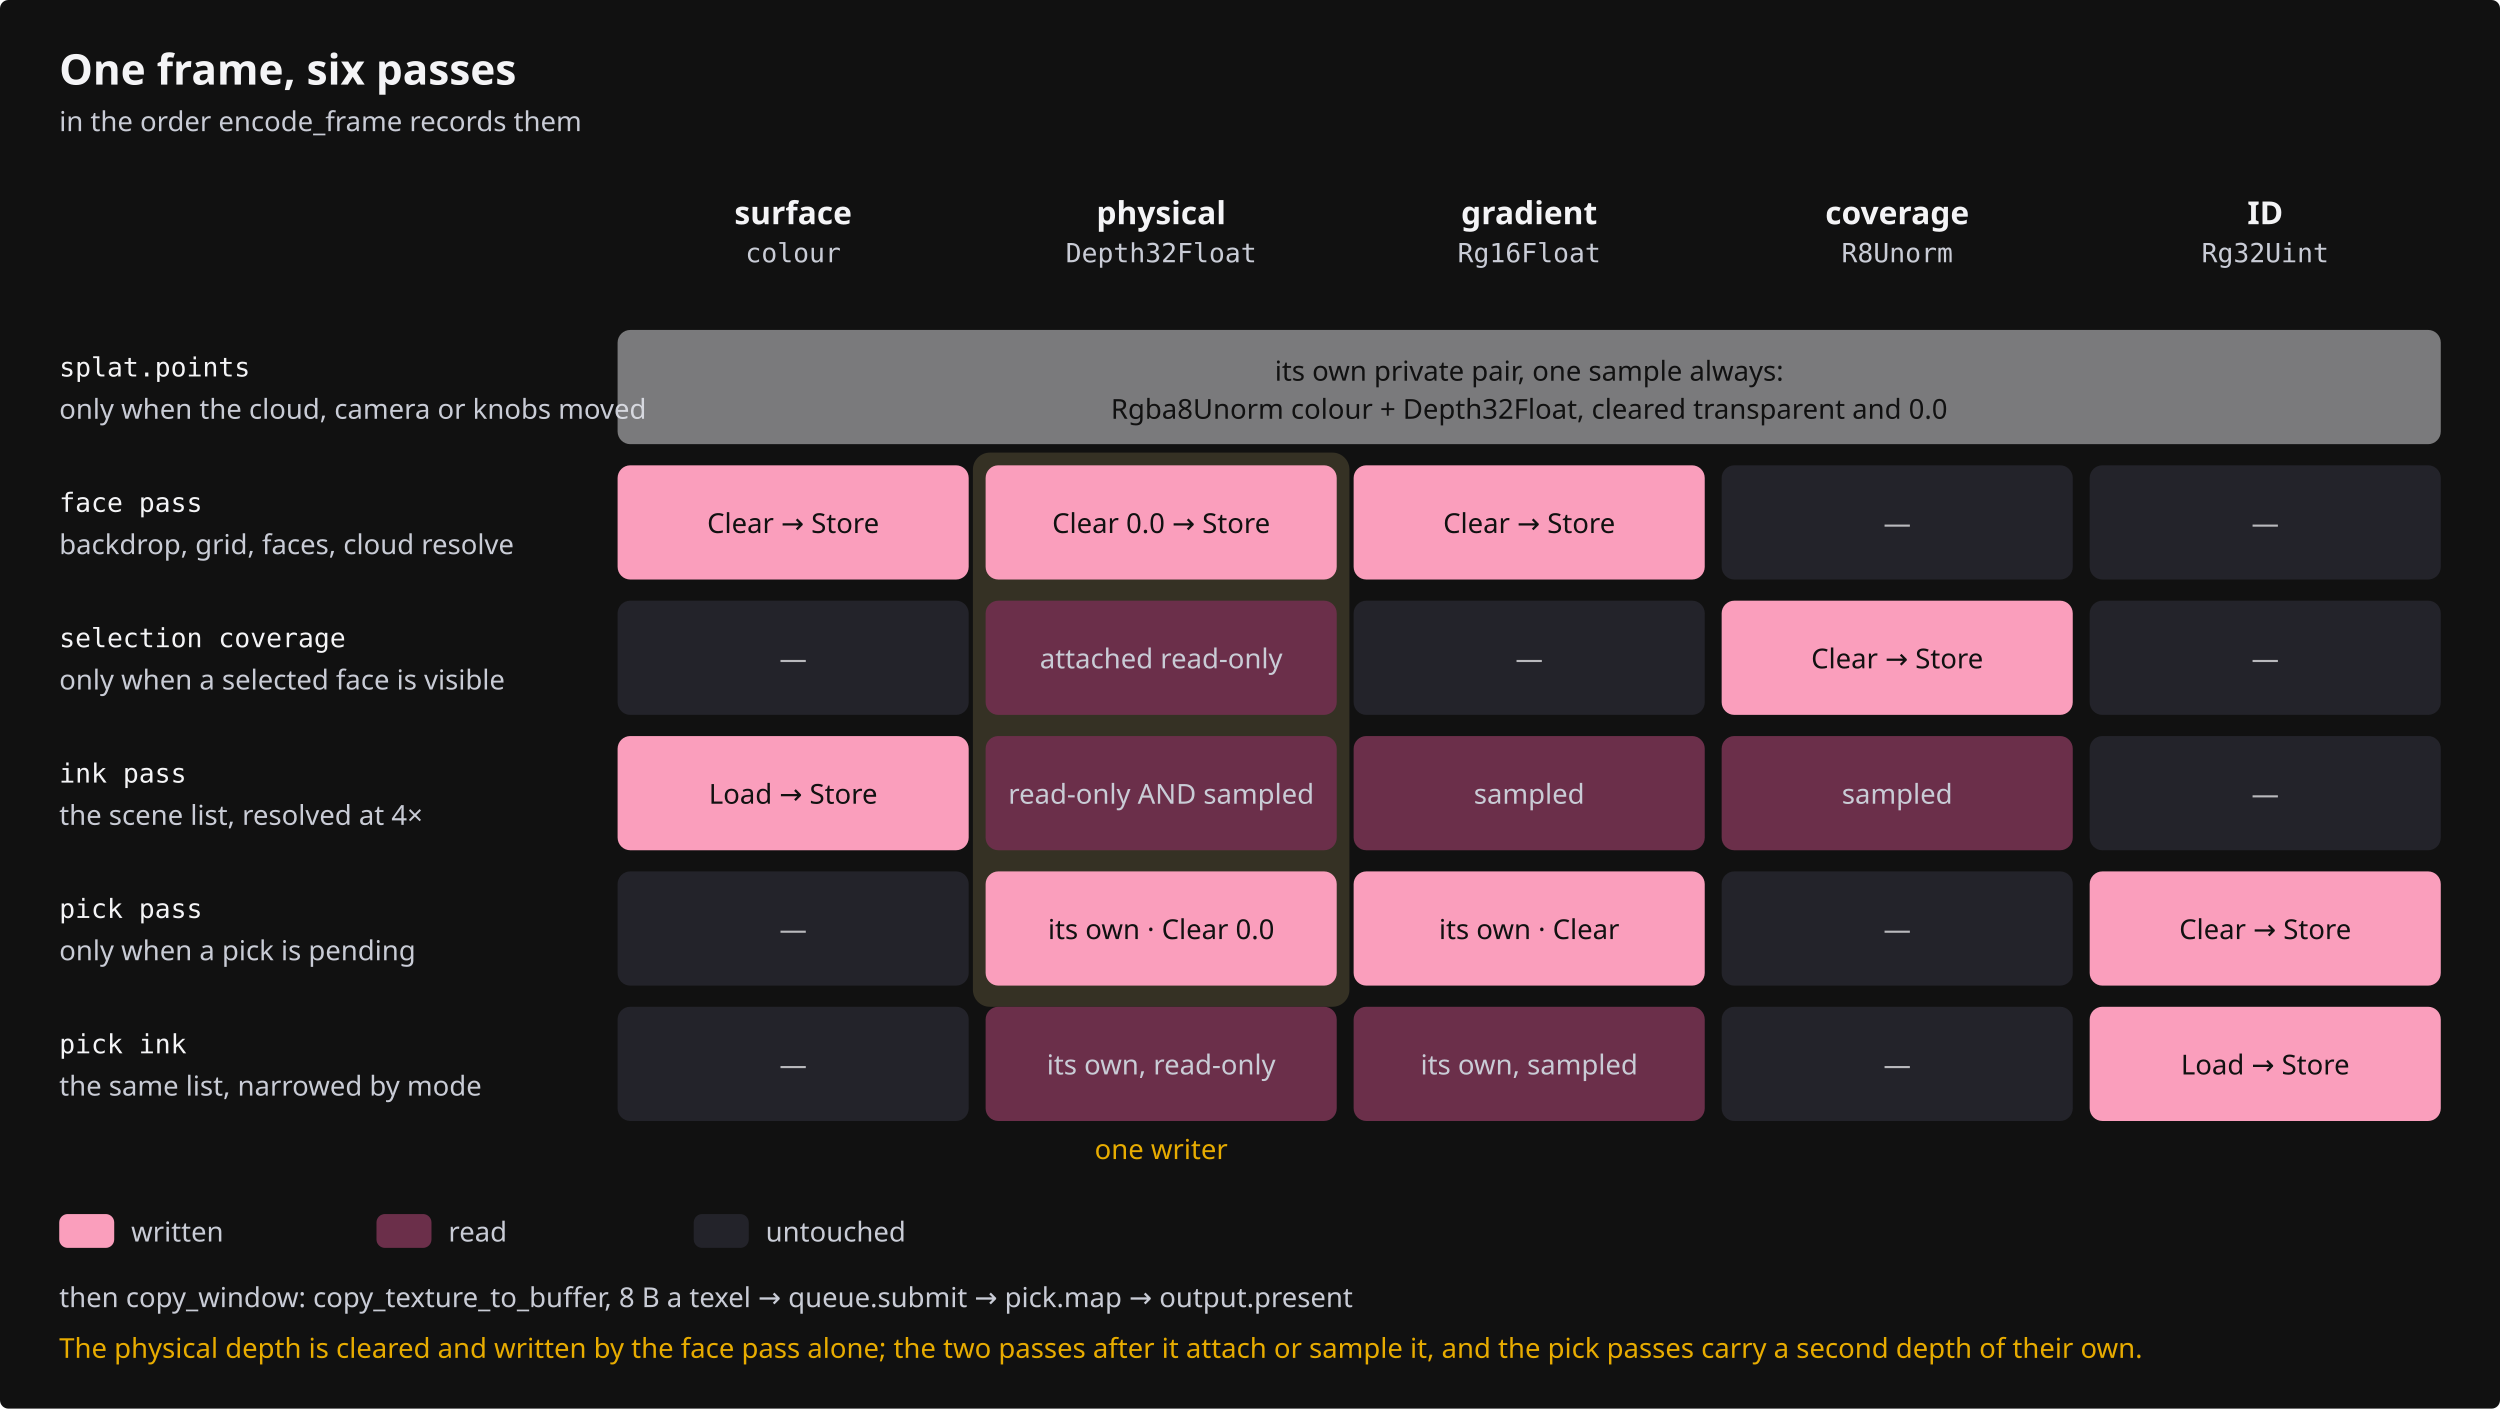
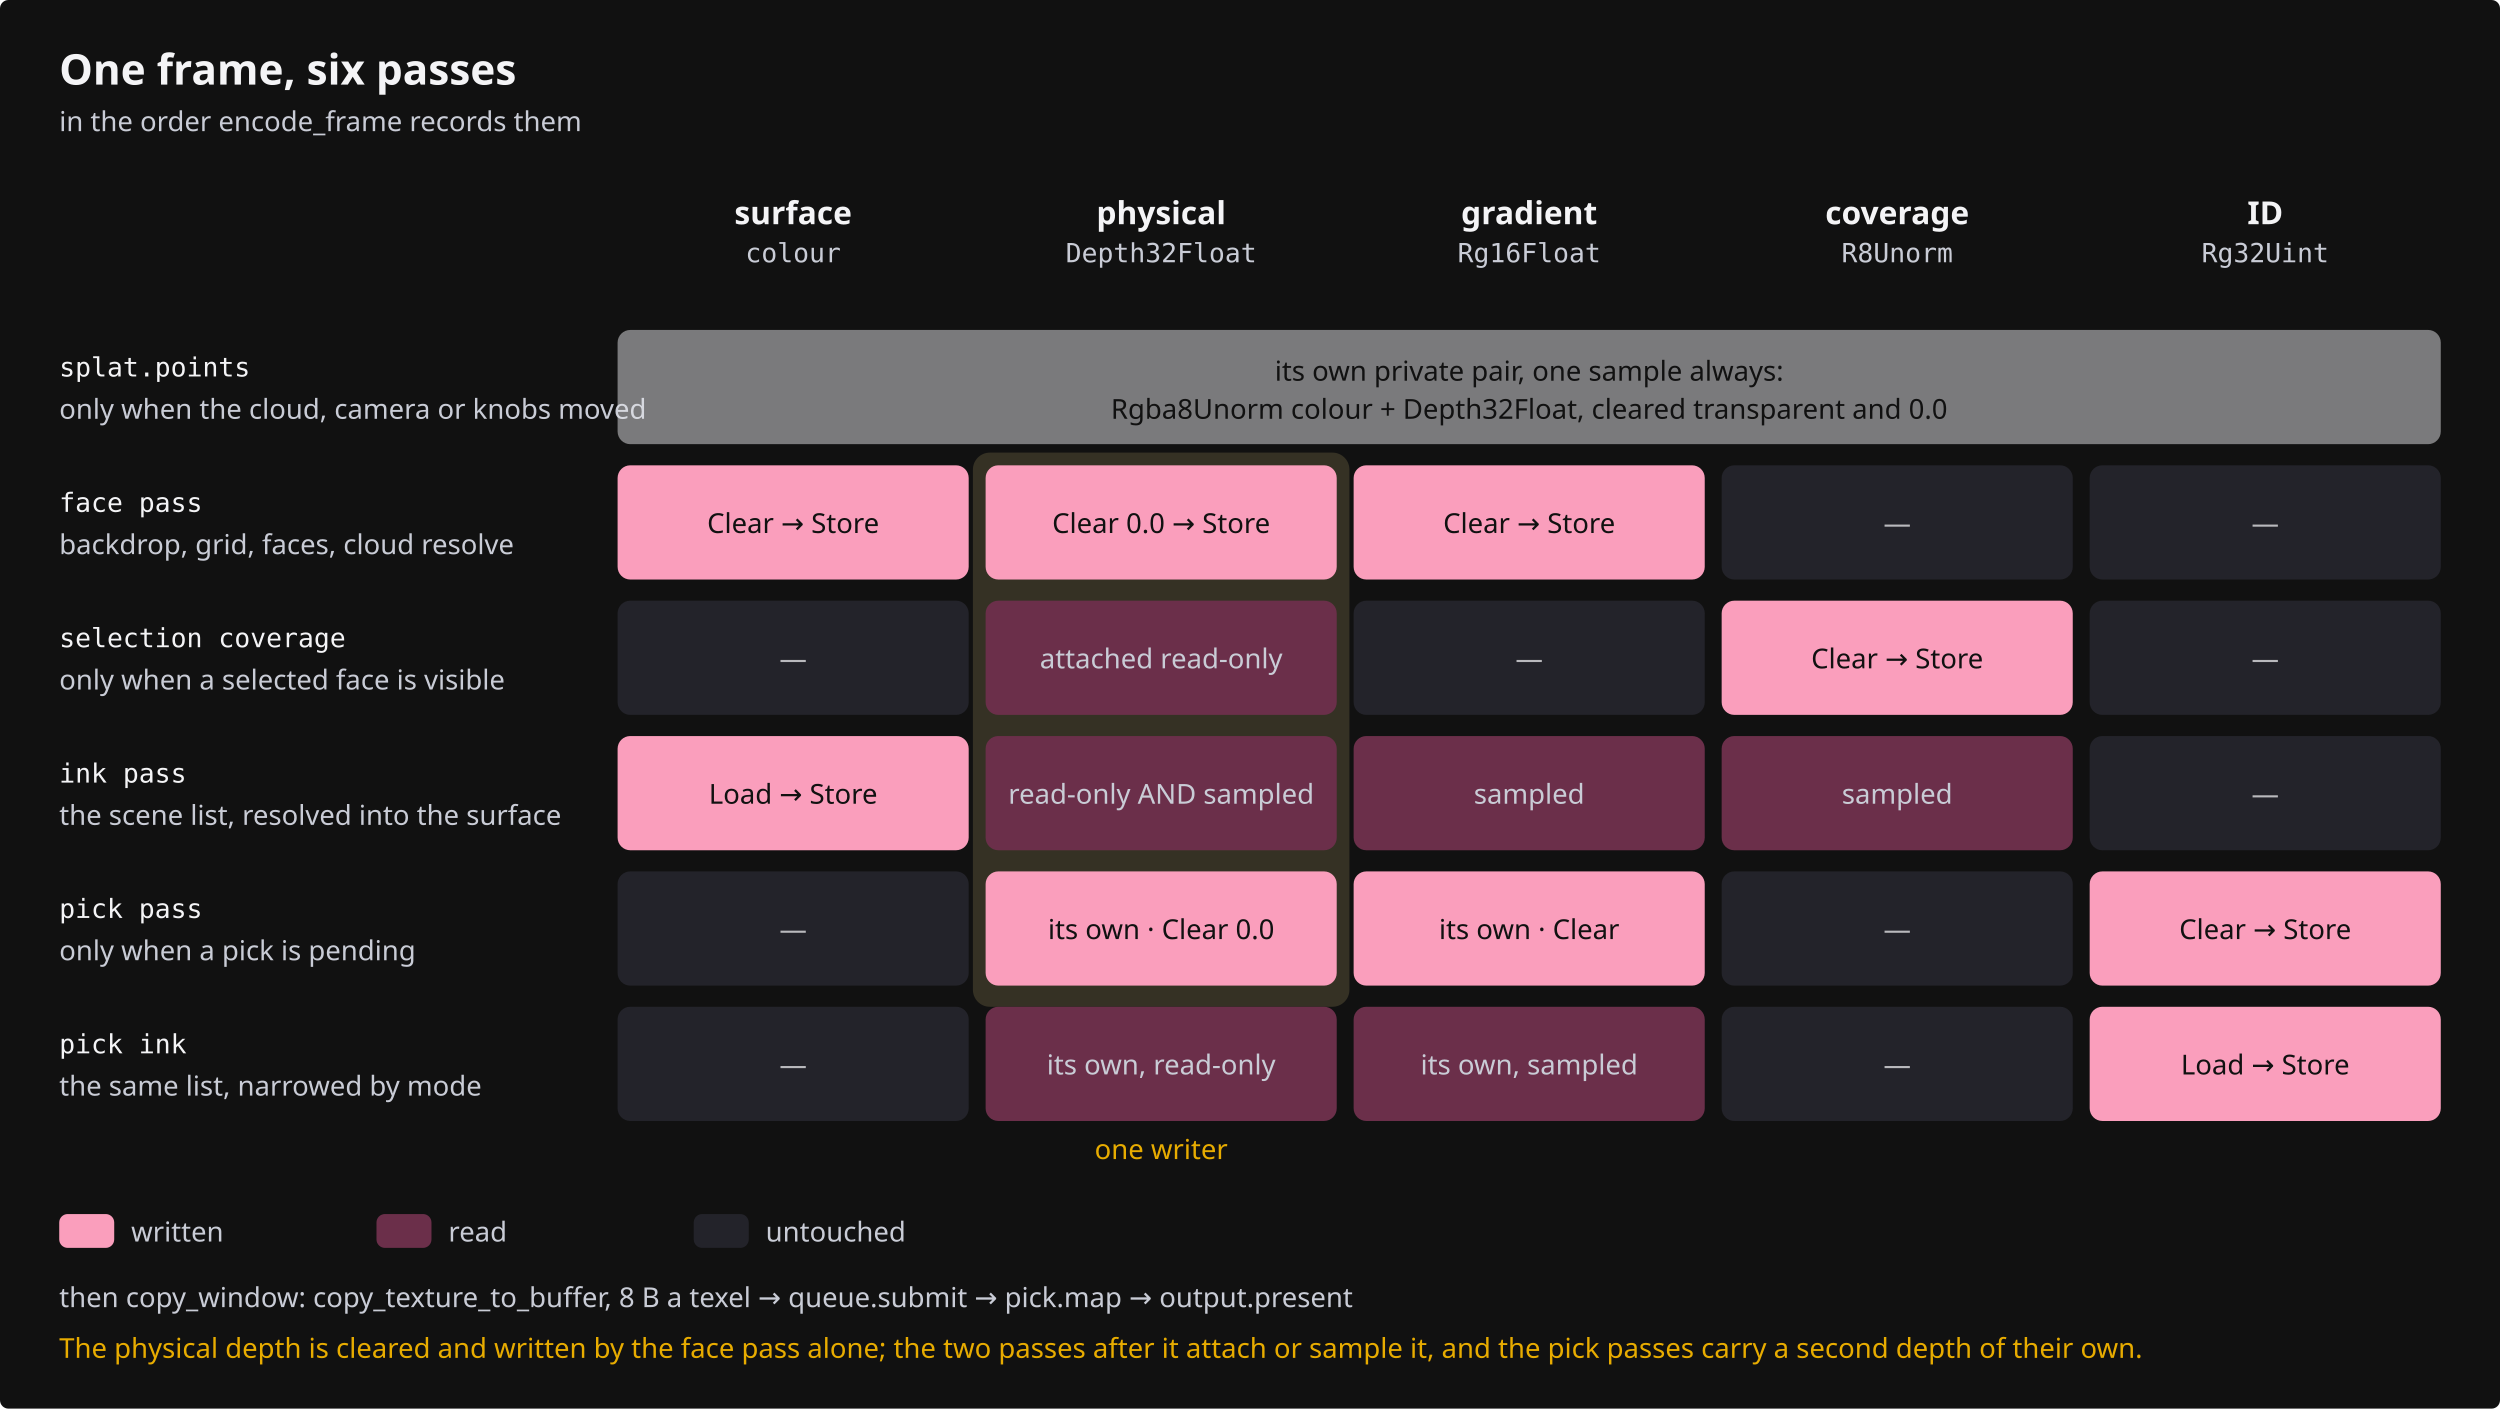
<svg xmlns="http://www.w3.org/2000/svg" viewBox="0 0 1182 666" role="img" aria-labelledby="t d">
  <defs>
    <marker id="a" markerWidth="9" markerHeight="9" refX="7" refY="3" orient="auto">
      <path d="M0,0 L7,3 L0,6" fill="#e4e4e7" />
    </marker>
  </defs>
  <style>text{font-family:system-ui,sans-serif;fill:#f4f4f6;font-size:13px}.h{font-size:20px;font-weight:700}.l{font-size:15px;font-weight:650}.s{font-size:13px;fill:#c9ccd6}.m{font-family:"DejaVu Sans Mono","Liberation Mono",monospace;font-size:12.5px;fill:#f4f4f6}.ar{fill:none;stroke:#e4e4e7;stroke-width:1.6;marker-end:url(#a)}.dash{fill:none;stroke:#e07a26;stroke-width:1.8;stroke-dasharray:7 5}</style>
  <rect width="100%" height="100%" rx="4" fill="#111111" />
-   <text class="h" xml:space="preserve" x="28.0" y="40.0">One frame, six passes</text>
-   <text class="s" xml:space="preserve" x="28.0" y="62.0" style="fill:#c9ccd6">in the order encode_frame records them</text>
-   <text class="l" xml:space="preserve" x="375.0" y="106.0" text-anchor="middle">surface</text>
-   <text class="m" xml:space="preserve" x="375.0" y="124.0" text-anchor="middle" style="fill:#c9ccd6">colour</text>
-   <text class="l" xml:space="preserve" x="549.0" y="106.0" text-anchor="middle">physical</text>
-   <text class="m" xml:space="preserve" x="549.0" y="124.0" text-anchor="middle" style="fill:#c9ccd6">Depth32Float</text>
-   <text class="l" xml:space="preserve" x="723.0" y="106.0" text-anchor="middle">gradient</text>
-   <text class="m" xml:space="preserve" x="723.0" y="124.0" text-anchor="middle" style="fill:#c9ccd6">Rg16Float</text>
-   <text class="l" xml:space="preserve" x="897.0" y="106.0" text-anchor="middle">coverage</text>
-   <text class="m" xml:space="preserve" x="897.0" y="124.0" text-anchor="middle" style="fill:#c9ccd6">R8Unorm</text>
-   <text class="l" xml:space="preserve" x="1071.0" y="106.0" text-anchor="middle">ID</text>
-   <text class="m" xml:space="preserve" x="1071.0" y="124.0" text-anchor="middle" style="fill:#c9ccd6">Rg32Uint</text>
+   <text class="h" xml:space="preserve" x="28.0" y="40.0" textLength="216.2" lengthAdjust="spacingAndGlyphs">One frame, six passes</text>
+   <text class="s" xml:space="preserve" x="28.0" y="62.0" style="fill:#c9ccd6" textLength="247.0" lengthAdjust="spacingAndGlyphs">in the order encode_frame records them</text>
+   <text class="l" xml:space="preserve" x="375.0" y="106.0" text-anchor="middle" textLength="55.7" lengthAdjust="spacingAndGlyphs">surface</text>
+   <text class="m" xml:space="preserve" x="375.0" y="124.0" text-anchor="middle" style="fill:#c9ccd6" textLength="45.6" lengthAdjust="spacingAndGlyphs">colour</text>
+   <text class="l" xml:space="preserve" x="549.0" y="106.0" text-anchor="middle" textLength="61.3" lengthAdjust="spacingAndGlyphs">physical</text>
+   <text class="m" xml:space="preserve" x="549.0" y="124.0" text-anchor="middle" style="fill:#c9ccd6" textLength="90.3" lengthAdjust="spacingAndGlyphs">Depth32Float</text>
+   <text class="l" xml:space="preserve" x="723.0" y="106.0" text-anchor="middle" textLength="64.9" lengthAdjust="spacingAndGlyphs">gradient</text>
+   <text class="m" xml:space="preserve" x="723.0" y="124.0" text-anchor="middle" style="fill:#c9ccd6" textLength="67.7" lengthAdjust="spacingAndGlyphs">Rg16Float</text>
+   <text class="l" xml:space="preserve" x="897.0" y="106.0" text-anchor="middle" textLength="68.2" lengthAdjust="spacingAndGlyphs">coverage</text>
+   <text class="m" xml:space="preserve" x="897.0" y="124.0" text-anchor="middle" style="fill:#c9ccd6" textLength="52.7" lengthAdjust="spacingAndGlyphs">R8Unorm</text>
+   <text class="l" xml:space="preserve" x="1071.0" y="106.0" text-anchor="middle" textLength="16.9" lengthAdjust="spacingAndGlyphs">ID</text>
+   <text class="m" xml:space="preserve" x="1071.0" y="124.0" text-anchor="middle" style="fill:#c9ccd6" textLength="60.2" lengthAdjust="spacingAndGlyphs">Rg32Uint</text>
  <rect x="460" y="214" width="178" height="262" rx="8" fill="#f9e08a" opacity="0.16" />
-   <text class="m" xml:space="preserve" x="28.0" y="178.0">splat.points</text>
-   <text class="s" xml:space="preserve" x="28.0" y="198.0" style="fill:#c9ccd6">only when the cloud, camera or knobs moved</text>
+   <text class="m" xml:space="preserve" x="28.0" y="178.0" textLength="90.3" lengthAdjust="spacingAndGlyphs">splat.points</text>
+   <text class="s" xml:space="preserve" x="28.0" y="198.0" style="fill:#c9ccd6" textLength="277.6" lengthAdjust="spacingAndGlyphs">only when the cloud, camera or knobs moved</text>
  <rect x="292" y="156" width="862" height="54" rx="6" fill="#e4e4e7" opacity="0.5" />
-   <text class="s" xml:space="preserve" x="723.0" y="180.0" text-anchor="middle" style="fill:#111111">its own private pair, one sample always:</text>
-   <text class="s" xml:space="preserve" x="723.0" y="198.0" text-anchor="middle" style="fill:#111111">Rgba8Unorm colour + Depth32Float, cleared transparent and 0.0</text>
-   <text class="m" xml:space="preserve" x="28.0" y="242.0">face pass</text>
-   <text class="s" xml:space="preserve" x="28.0" y="262.0" style="fill:#c9ccd6">backdrop, grid, faces, cloud resolve</text>
+   <text class="s" xml:space="preserve" x="723.0" y="180.0" text-anchor="middle" style="fill:#111111" textLength="240.6" lengthAdjust="spacingAndGlyphs">its own private pair, one sample always:</text>
+   <text class="s" xml:space="preserve" x="723.0" y="198.0" text-anchor="middle" style="fill:#111111" textLength="395.6" lengthAdjust="spacingAndGlyphs">Rgba8Unorm colour + Depth32Float, cleared transparent and 0.0</text>
+   <text class="m" xml:space="preserve" x="28.0" y="242.0" textLength="67.7" lengthAdjust="spacingAndGlyphs">face pass</text>
+   <text class="s" xml:space="preserve" x="28.0" y="262.0" style="fill:#c9ccd6" textLength="215.0" lengthAdjust="spacingAndGlyphs">backdrop, grid, faces, cloud resolve</text>
  <rect x="292" y="220" width="166" height="54" rx="6" fill="#fa9ebc" opacity="1.0" />
-   <text class="s" xml:space="preserve" x="375.0" y="252.0" text-anchor="middle" style="fill:#111111">Clear → Store</text>
+   <text class="s" xml:space="preserve" x="375.0" y="252.0" text-anchor="middle" style="fill:#111111" textLength="83.5" lengthAdjust="spacingAndGlyphs">Clear → Store</text>
  <rect x="466" y="220" width="166" height="54" rx="6" fill="#fa9ebc" opacity="1.0" />
-   <text class="s" xml:space="preserve" x="549.0" y="252.0" text-anchor="middle" style="fill:#111111">Clear 0.0 → Store</text>
+   <text class="s" xml:space="preserve" x="549.0" y="252.0" text-anchor="middle" style="fill:#111111" textLength="105.2" lengthAdjust="spacingAndGlyphs">Clear 0.0 → Store</text>
  <rect x="640" y="220" width="166" height="54" rx="6" fill="#fa9ebc" opacity="1.0" />
-   <text class="s" xml:space="preserve" x="723.0" y="252.0" text-anchor="middle" style="fill:#111111">Clear → Store</text>
+   <text class="s" xml:space="preserve" x="723.0" y="252.0" text-anchor="middle" style="fill:#111111" textLength="83.5" lengthAdjust="spacingAndGlyphs">Clear → Store</text>
  <rect x="814" y="220" width="166" height="54" rx="6" fill="#23232a" opacity="1.0" />
-   <text class="s" xml:space="preserve" x="897.0" y="252.0" text-anchor="middle" style="fill:#b9b9bd">—</text>
+   <text class="s" xml:space="preserve" x="897.0" y="252.0" text-anchor="middle" style="fill:#b9b9bd" textLength="13.0" lengthAdjust="spacingAndGlyphs">—</text>
  <rect x="988" y="220" width="166" height="54" rx="6" fill="#23232a" opacity="1.0" />
-   <text class="s" xml:space="preserve" x="1071.0" y="252.0" text-anchor="middle" style="fill:#b9b9bd">—</text>
-   <text class="m" xml:space="preserve" x="28.0" y="306.0">selection coverage</text>
-   <text class="s" xml:space="preserve" x="28.0" y="326.0" style="fill:#c9ccd6">only when a selected face is visible</text>
+   <text class="s" xml:space="preserve" x="1071.0" y="252.0" text-anchor="middle" style="fill:#b9b9bd" textLength="13.0" lengthAdjust="spacingAndGlyphs">—</text>
+   <text class="m" xml:space="preserve" x="28.0" y="306.0" textLength="135.5" lengthAdjust="spacingAndGlyphs">selection coverage</text>
+   <text class="s" xml:space="preserve" x="28.0" y="326.0" style="fill:#c9ccd6" textLength="210.7" lengthAdjust="spacingAndGlyphs">only when a selected face is visible</text>
  <rect x="292" y="284" width="166" height="54" rx="6" fill="#23232a" opacity="1.0" />
-   <text class="s" xml:space="preserve" x="375.0" y="316.0" text-anchor="middle" style="fill:#b9b9bd">—</text>
+   <text class="s" xml:space="preserve" x="375.0" y="316.0" text-anchor="middle" style="fill:#b9b9bd" textLength="13.0" lengthAdjust="spacingAndGlyphs">—</text>
  <rect x="466" y="284" width="166" height="54" rx="6" fill="#6b2f4a" opacity="1.0" />
-   <text class="s" xml:space="preserve" x="549.0" y="316.0" text-anchor="middle">attached read-only</text>
+   <text class="s" xml:space="preserve" x="549.0" y="316.0" text-anchor="middle" textLength="115.1" lengthAdjust="spacingAndGlyphs">attached read-only</text>
  <rect x="640" y="284" width="166" height="54" rx="6" fill="#23232a" opacity="1.0" />
-   <text class="s" xml:space="preserve" x="723.0" y="316.0" text-anchor="middle" style="fill:#b9b9bd">—</text>
+   <text class="s" xml:space="preserve" x="723.0" y="316.0" text-anchor="middle" style="fill:#b9b9bd" textLength="13.0" lengthAdjust="spacingAndGlyphs">—</text>
  <rect x="814" y="284" width="166" height="54" rx="6" fill="#fa9ebc" opacity="1.0" />
-   <text class="s" xml:space="preserve" x="897.0" y="316.0" text-anchor="middle" style="fill:#111111">Clear → Store</text>
+   <text class="s" xml:space="preserve" x="897.0" y="316.0" text-anchor="middle" style="fill:#111111" textLength="83.5" lengthAdjust="spacingAndGlyphs">Clear → Store</text>
  <rect x="988" y="284" width="166" height="54" rx="6" fill="#23232a" opacity="1.0" />
-   <text class="s" xml:space="preserve" x="1071.0" y="316.0" text-anchor="middle" style="fill:#b9b9bd">—</text>
-   <text class="m" xml:space="preserve" x="28.0" y="370.0">ink pass</text>
-   <text class="s" xml:space="preserve" x="28.0" y="390.0" style="fill:#c9ccd6">the scene list, resolved at 4×</text>
+   <text class="s" xml:space="preserve" x="1071.0" y="316.0" text-anchor="middle" style="fill:#b9b9bd" textLength="13.0" lengthAdjust="spacingAndGlyphs">—</text>
+   <text class="m" xml:space="preserve" x="28.0" y="370.0" textLength="60.2" lengthAdjust="spacingAndGlyphs">ink pass</text>
+   <text class="s" xml:space="preserve" x="28.0" y="390.0" style="fill:#c9ccd6" textLength="237.4" lengthAdjust="spacingAndGlyphs">the scene list, resolved into the surface</text>
  <rect x="292" y="348" width="166" height="54" rx="6" fill="#fa9ebc" opacity="1.0" />
-   <text class="s" xml:space="preserve" x="375.0" y="380.0" text-anchor="middle" style="fill:#111111">Load → Store</text>
+   <text class="s" xml:space="preserve" x="375.0" y="380.0" text-anchor="middle" style="fill:#111111" textLength="81.9" lengthAdjust="spacingAndGlyphs">Load → Store</text>
  <rect x="466" y="348" width="166" height="54" rx="6" fill="#6b2f4a" opacity="1.0" />
-   <text class="s" xml:space="preserve" x="549.0" y="380.0" text-anchor="middle">read-only AND sampled</text>
+   <text class="s" xml:space="preserve" x="549.0" y="380.0" text-anchor="middle" textLength="144.6" lengthAdjust="spacingAndGlyphs">read-only AND sampled</text>
  <rect x="640" y="348" width="166" height="54" rx="6" fill="#6b2f4a" opacity="1.0" />
-   <text class="s" xml:space="preserve" x="723.0" y="380.0" text-anchor="middle">sampled</text>
+   <text class="s" xml:space="preserve" x="723.0" y="380.0" text-anchor="middle" textLength="52.4" lengthAdjust="spacingAndGlyphs">sampled</text>
  <rect x="814" y="348" width="166" height="54" rx="6" fill="#6b2f4a" opacity="1.0" />
-   <text class="s" xml:space="preserve" x="897.0" y="380.0" text-anchor="middle">sampled</text>
+   <text class="s" xml:space="preserve" x="897.0" y="380.0" text-anchor="middle" textLength="52.4" lengthAdjust="spacingAndGlyphs">sampled</text>
  <rect x="988" y="348" width="166" height="54" rx="6" fill="#23232a" opacity="1.0" />
-   <text class="s" xml:space="preserve" x="1071.0" y="380.0" text-anchor="middle" style="fill:#b9b9bd">—</text>
-   <text class="m" xml:space="preserve" x="28.0" y="434.0">pick pass</text>
-   <text class="s" xml:space="preserve" x="28.0" y="454.0" style="fill:#c9ccd6">only when a pick is pending</text>
+   <text class="s" xml:space="preserve" x="1071.0" y="380.0" text-anchor="middle" style="fill:#b9b9bd" textLength="13.0" lengthAdjust="spacingAndGlyphs">—</text>
+   <text class="m" xml:space="preserve" x="28.0" y="434.0" textLength="67.7" lengthAdjust="spacingAndGlyphs">pick pass</text>
+   <text class="s" xml:space="preserve" x="28.0" y="454.0" style="fill:#c9ccd6" textLength="168.5" lengthAdjust="spacingAndGlyphs">only when a pick is pending</text>
  <rect x="292" y="412" width="166" height="54" rx="6" fill="#23232a" opacity="1.0" />
-   <text class="s" xml:space="preserve" x="375.0" y="444.0" text-anchor="middle" style="fill:#b9b9bd">—</text>
+   <text class="s" xml:space="preserve" x="375.0" y="444.0" text-anchor="middle" style="fill:#b9b9bd" textLength="13.0" lengthAdjust="spacingAndGlyphs">—</text>
  <rect x="466" y="412" width="166" height="54" rx="6" fill="#fa9ebc" opacity="1.0" />
-   <text class="s" xml:space="preserve" x="549.0" y="444.0" text-anchor="middle" style="fill:#111111">its own · Clear 0.0</text>
+   <text class="s" xml:space="preserve" x="549.0" y="444.0" text-anchor="middle" style="fill:#111111" textLength="107.1" lengthAdjust="spacingAndGlyphs">its own · Clear 0.0</text>
  <rect x="640" y="412" width="166" height="54" rx="6" fill="#fa9ebc" opacity="1.0" />
-   <text class="s" xml:space="preserve" x="723.0" y="444.0" text-anchor="middle" style="fill:#111111">its own · Clear</text>
+   <text class="s" xml:space="preserve" x="723.0" y="444.0" text-anchor="middle" style="fill:#111111" textLength="86.0" lengthAdjust="spacingAndGlyphs">its own · Clear</text>
  <rect x="814" y="412" width="166" height="54" rx="6" fill="#23232a" opacity="1.0" />
-   <text class="s" xml:space="preserve" x="897.0" y="444.0" text-anchor="middle" style="fill:#b9b9bd">—</text>
+   <text class="s" xml:space="preserve" x="897.0" y="444.0" text-anchor="middle" style="fill:#b9b9bd" textLength="13.0" lengthAdjust="spacingAndGlyphs">—</text>
  <rect x="988" y="412" width="166" height="54" rx="6" fill="#fa9ebc" opacity="1.0" />
-   <text class="s" xml:space="preserve" x="1071.0" y="444.0" text-anchor="middle" style="fill:#111111">Clear → Store</text>
-   <text class="m" xml:space="preserve" x="28.0" y="498.0">pick ink</text>
-   <text class="s" xml:space="preserve" x="28.0" y="518.0" style="fill:#c9ccd6">the same list, narrowed by mode</text>
+   <text class="s" xml:space="preserve" x="1071.0" y="444.0" text-anchor="middle" style="fill:#111111" textLength="83.5" lengthAdjust="spacingAndGlyphs">Clear → Store</text>
+   <text class="m" xml:space="preserve" x="28.0" y="498.0" textLength="60.7" lengthAdjust="spacingAndGlyphs">pick ink</text>
+   <text class="s" xml:space="preserve" x="28.0" y="518.0" style="fill:#c9ccd6" textLength="199.8" lengthAdjust="spacingAndGlyphs">the same list, narrowed by mode</text>
  <rect x="292" y="476" width="166" height="54" rx="6" fill="#23232a" opacity="1.0" />
-   <text class="s" xml:space="preserve" x="375.0" y="508.0" text-anchor="middle" style="fill:#b9b9bd">—</text>
+   <text class="s" xml:space="preserve" x="375.0" y="508.0" text-anchor="middle" style="fill:#b9b9bd" textLength="13.0" lengthAdjust="spacingAndGlyphs">—</text>
  <rect x="466" y="476" width="166" height="54" rx="6" fill="#6b2f4a" opacity="1.0" />
-   <text class="s" xml:space="preserve" x="549.0" y="508.0" text-anchor="middle">its own, read-only</text>
+   <text class="s" xml:space="preserve" x="549.0" y="508.0" text-anchor="middle" textLength="108.5" lengthAdjust="spacingAndGlyphs">its own, read-only</text>
  <rect x="640" y="476" width="166" height="54" rx="6" fill="#6b2f4a" opacity="1.0" />
-   <text class="s" xml:space="preserve" x="723.0" y="508.0" text-anchor="middle">its own, sampled</text>
+   <text class="s" xml:space="preserve" x="723.0" y="508.0" text-anchor="middle" textLength="102.7" lengthAdjust="spacingAndGlyphs">its own, sampled</text>
  <rect x="814" y="476" width="166" height="54" rx="6" fill="#23232a" opacity="1.0" />
-   <text class="s" xml:space="preserve" x="897.0" y="508.0" text-anchor="middle" style="fill:#b9b9bd">—</text>
+   <text class="s" xml:space="preserve" x="897.0" y="508.0" text-anchor="middle" style="fill:#b9b9bd" textLength="13.0" lengthAdjust="spacingAndGlyphs">—</text>
  <rect x="988" y="476" width="166" height="54" rx="6" fill="#fa9ebc" opacity="1.0" />
-   <text class="s" xml:space="preserve" x="1071.0" y="508.0" text-anchor="middle" style="fill:#111111">Load → Store</text>
-   <text class="s" xml:space="preserve" x="549.0" y="548.0" text-anchor="middle" style="fill:#e8ac00">one writer</text>
+   <text class="s" xml:space="preserve" x="1071.0" y="508.0" text-anchor="middle" style="fill:#111111" textLength="81.9" lengthAdjust="spacingAndGlyphs">Load → Store</text>
+   <text class="s" xml:space="preserve" x="549.0" y="548.0" text-anchor="middle" style="fill:#e8ac00" textLength="63.6" lengthAdjust="spacingAndGlyphs">one writer</text>
  <rect x="28" y="574" width="26" height="16" rx="4" fill="#fa9ebc" opacity="1.0" />
-   <text class="s" xml:space="preserve" x="62.0" y="587.0" style="fill:#c9ccd6">written</text>
+   <text class="s" xml:space="preserve" x="62.0" y="587.0" style="fill:#c9ccd6" textLength="43.7" lengthAdjust="spacingAndGlyphs">written</text>
  <rect x="178" y="574" width="26" height="16" rx="4" fill="#6b2f4a" opacity="1.0" />
-   <text class="s" xml:space="preserve" x="212.0" y="587.0" style="fill:#c9ccd6">read</text>
+   <text class="s" xml:space="preserve" x="212.0" y="587.0" style="fill:#c9ccd6" textLength="27.7" lengthAdjust="spacingAndGlyphs">read</text>
  <rect x="328" y="574" width="26" height="16" rx="4" fill="#23232a" opacity="1.0" />
-   <text class="s" xml:space="preserve" x="362.0" y="587.0" style="fill:#c9ccd6">untouched</text>
-   <text class="s" xml:space="preserve" x="28.0" y="642.0" style="fill:#e8ac00">The physical depth is cleared and written by the face pass alone; the two passes after it attach or sample it, and the pick passes carry a second depth of their own.</text>
-   <text class="s" xml:space="preserve" x="28.0" y="618.0" style="fill:#c9ccd6">then copy_window: copy_texture_to_buffer, 8 B a texel → queue.submit → pick.map → output.present</text>
+   <text class="s" xml:space="preserve" x="362.0" y="587.0" style="fill:#c9ccd6" textLength="66.3" lengthAdjust="spacingAndGlyphs">untouched</text>
+   <text class="s" xml:space="preserve" x="28.0" y="642.0" style="fill:#e8ac00" textLength="985.0" lengthAdjust="spacingAndGlyphs">The physical depth is cleared and written by the face pass alone; the two passes after it attach or sample it, and the pick passes carry a second depth of their own.</text>
+   <text class="s" xml:space="preserve" x="28.0" y="618.0" style="fill:#c9ccd6" textLength="618.2" lengthAdjust="spacingAndGlyphs">then copy_window: copy_texture_to_buffer, 8 B a texel → queue.submit → pick.map → output.present</text>
</svg>
